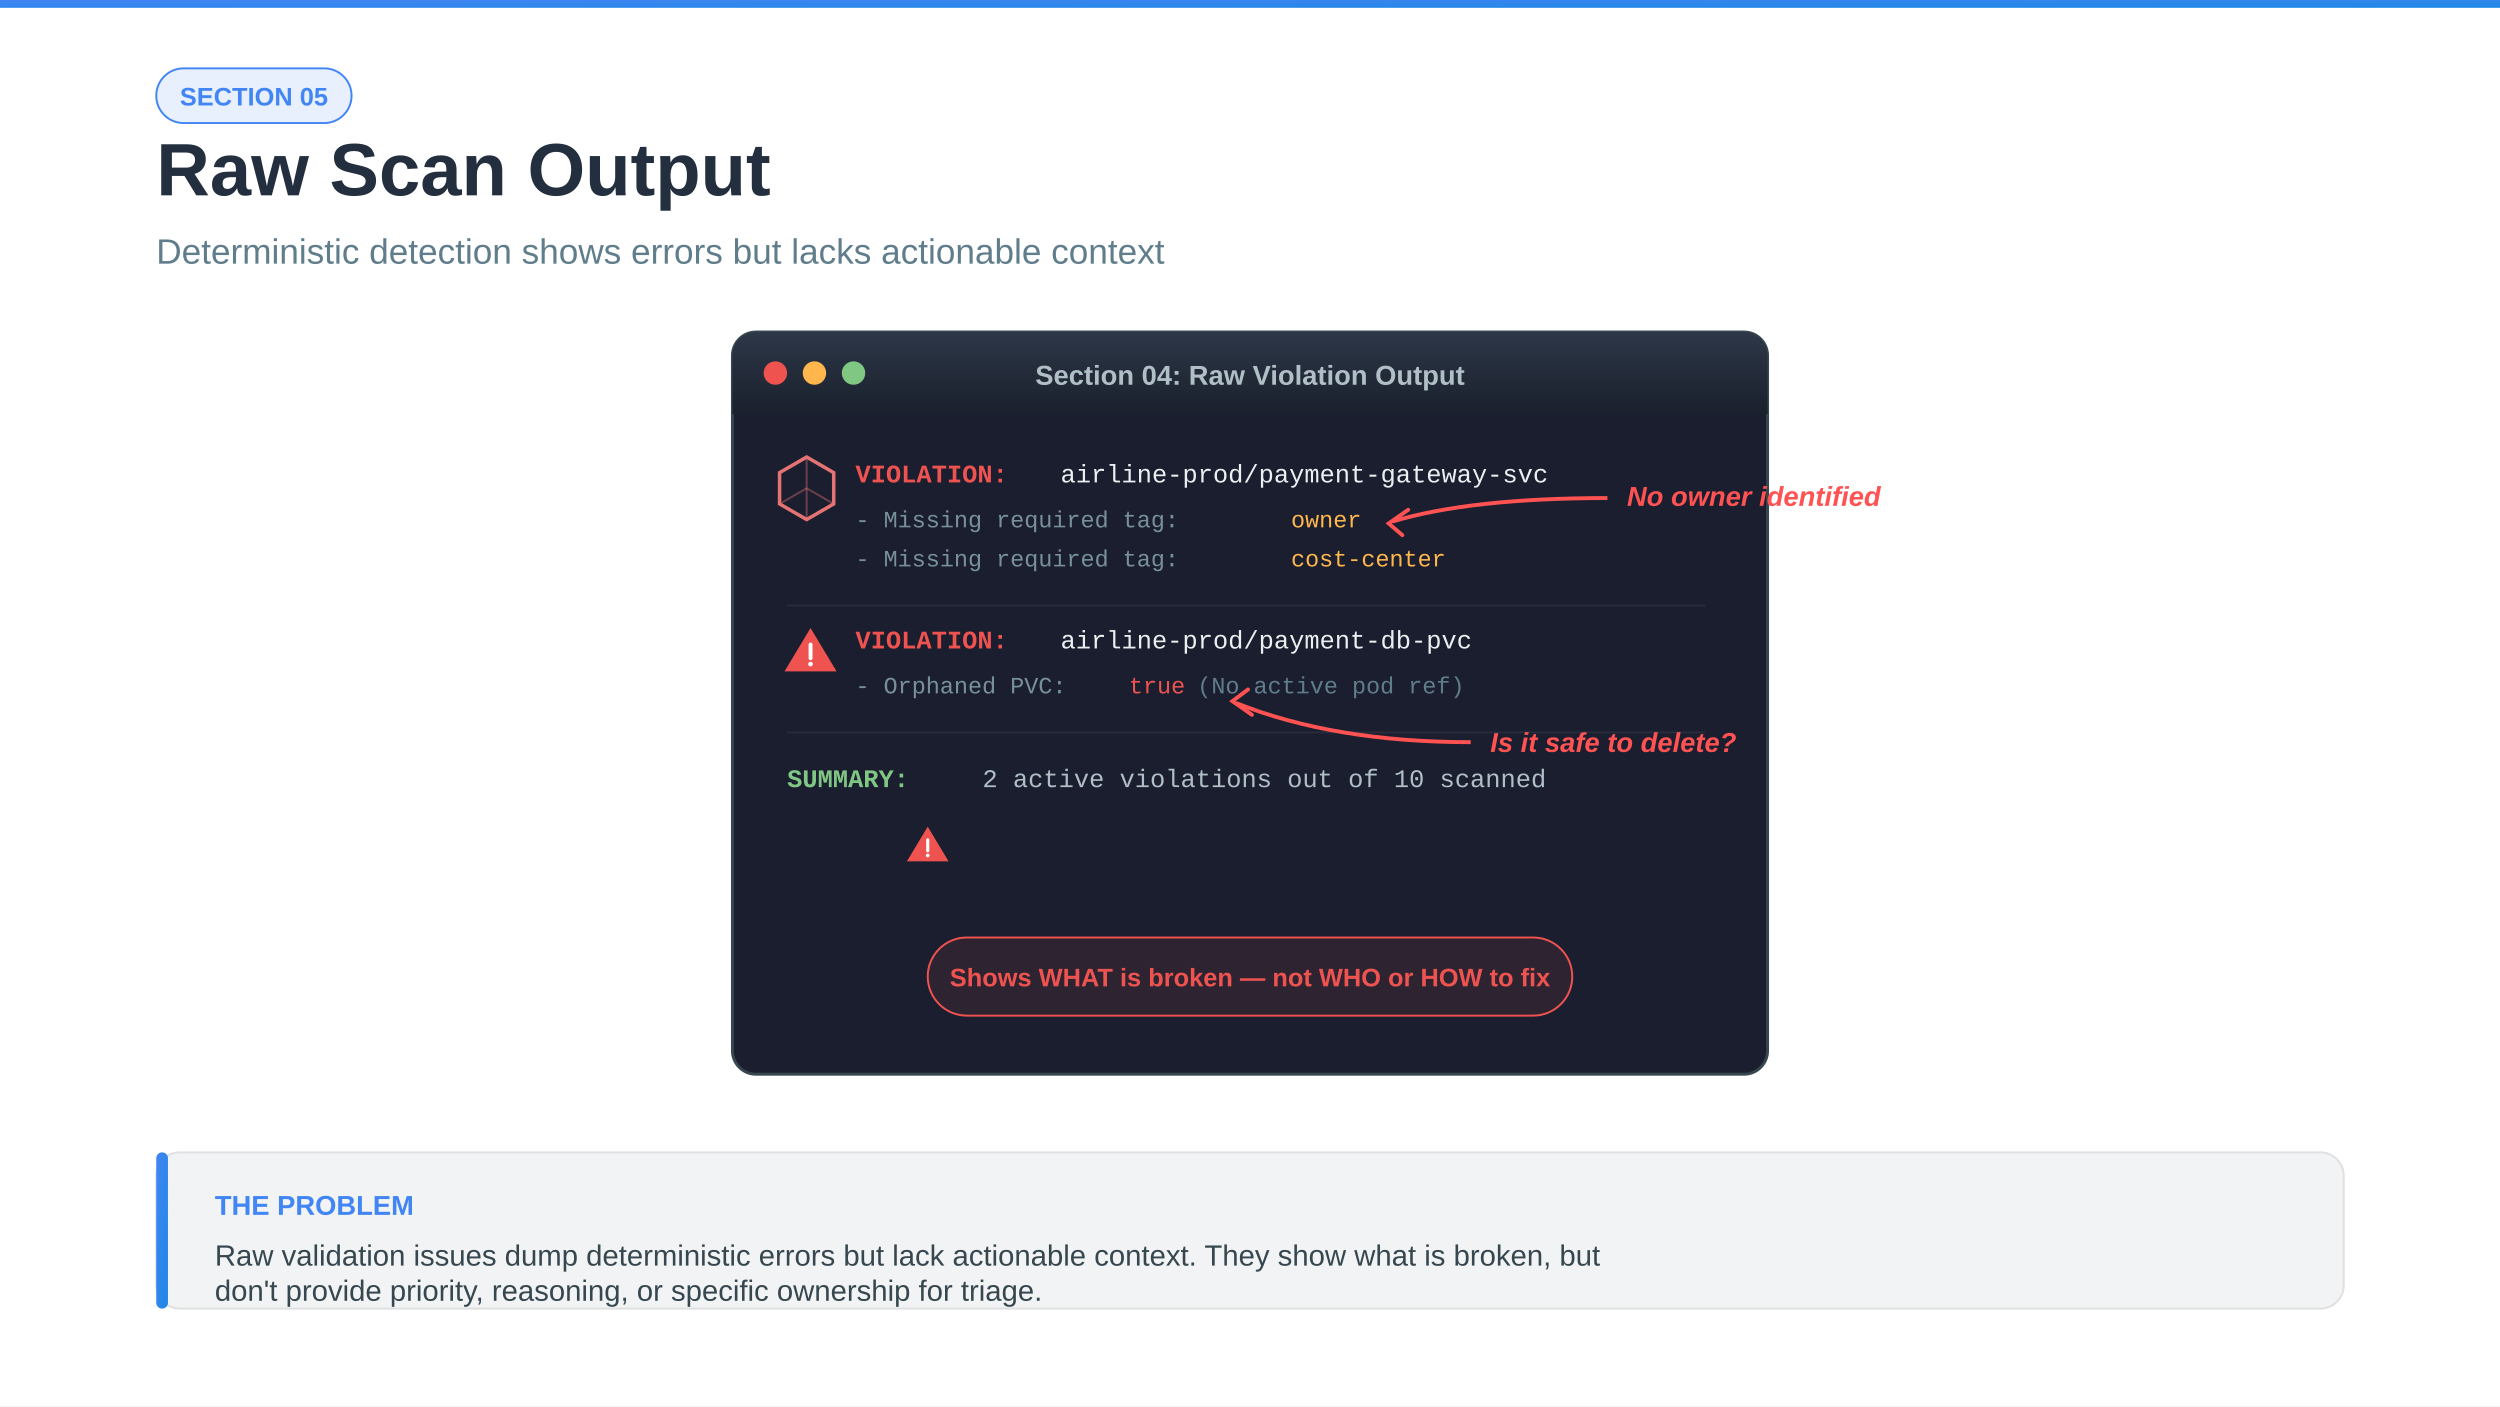
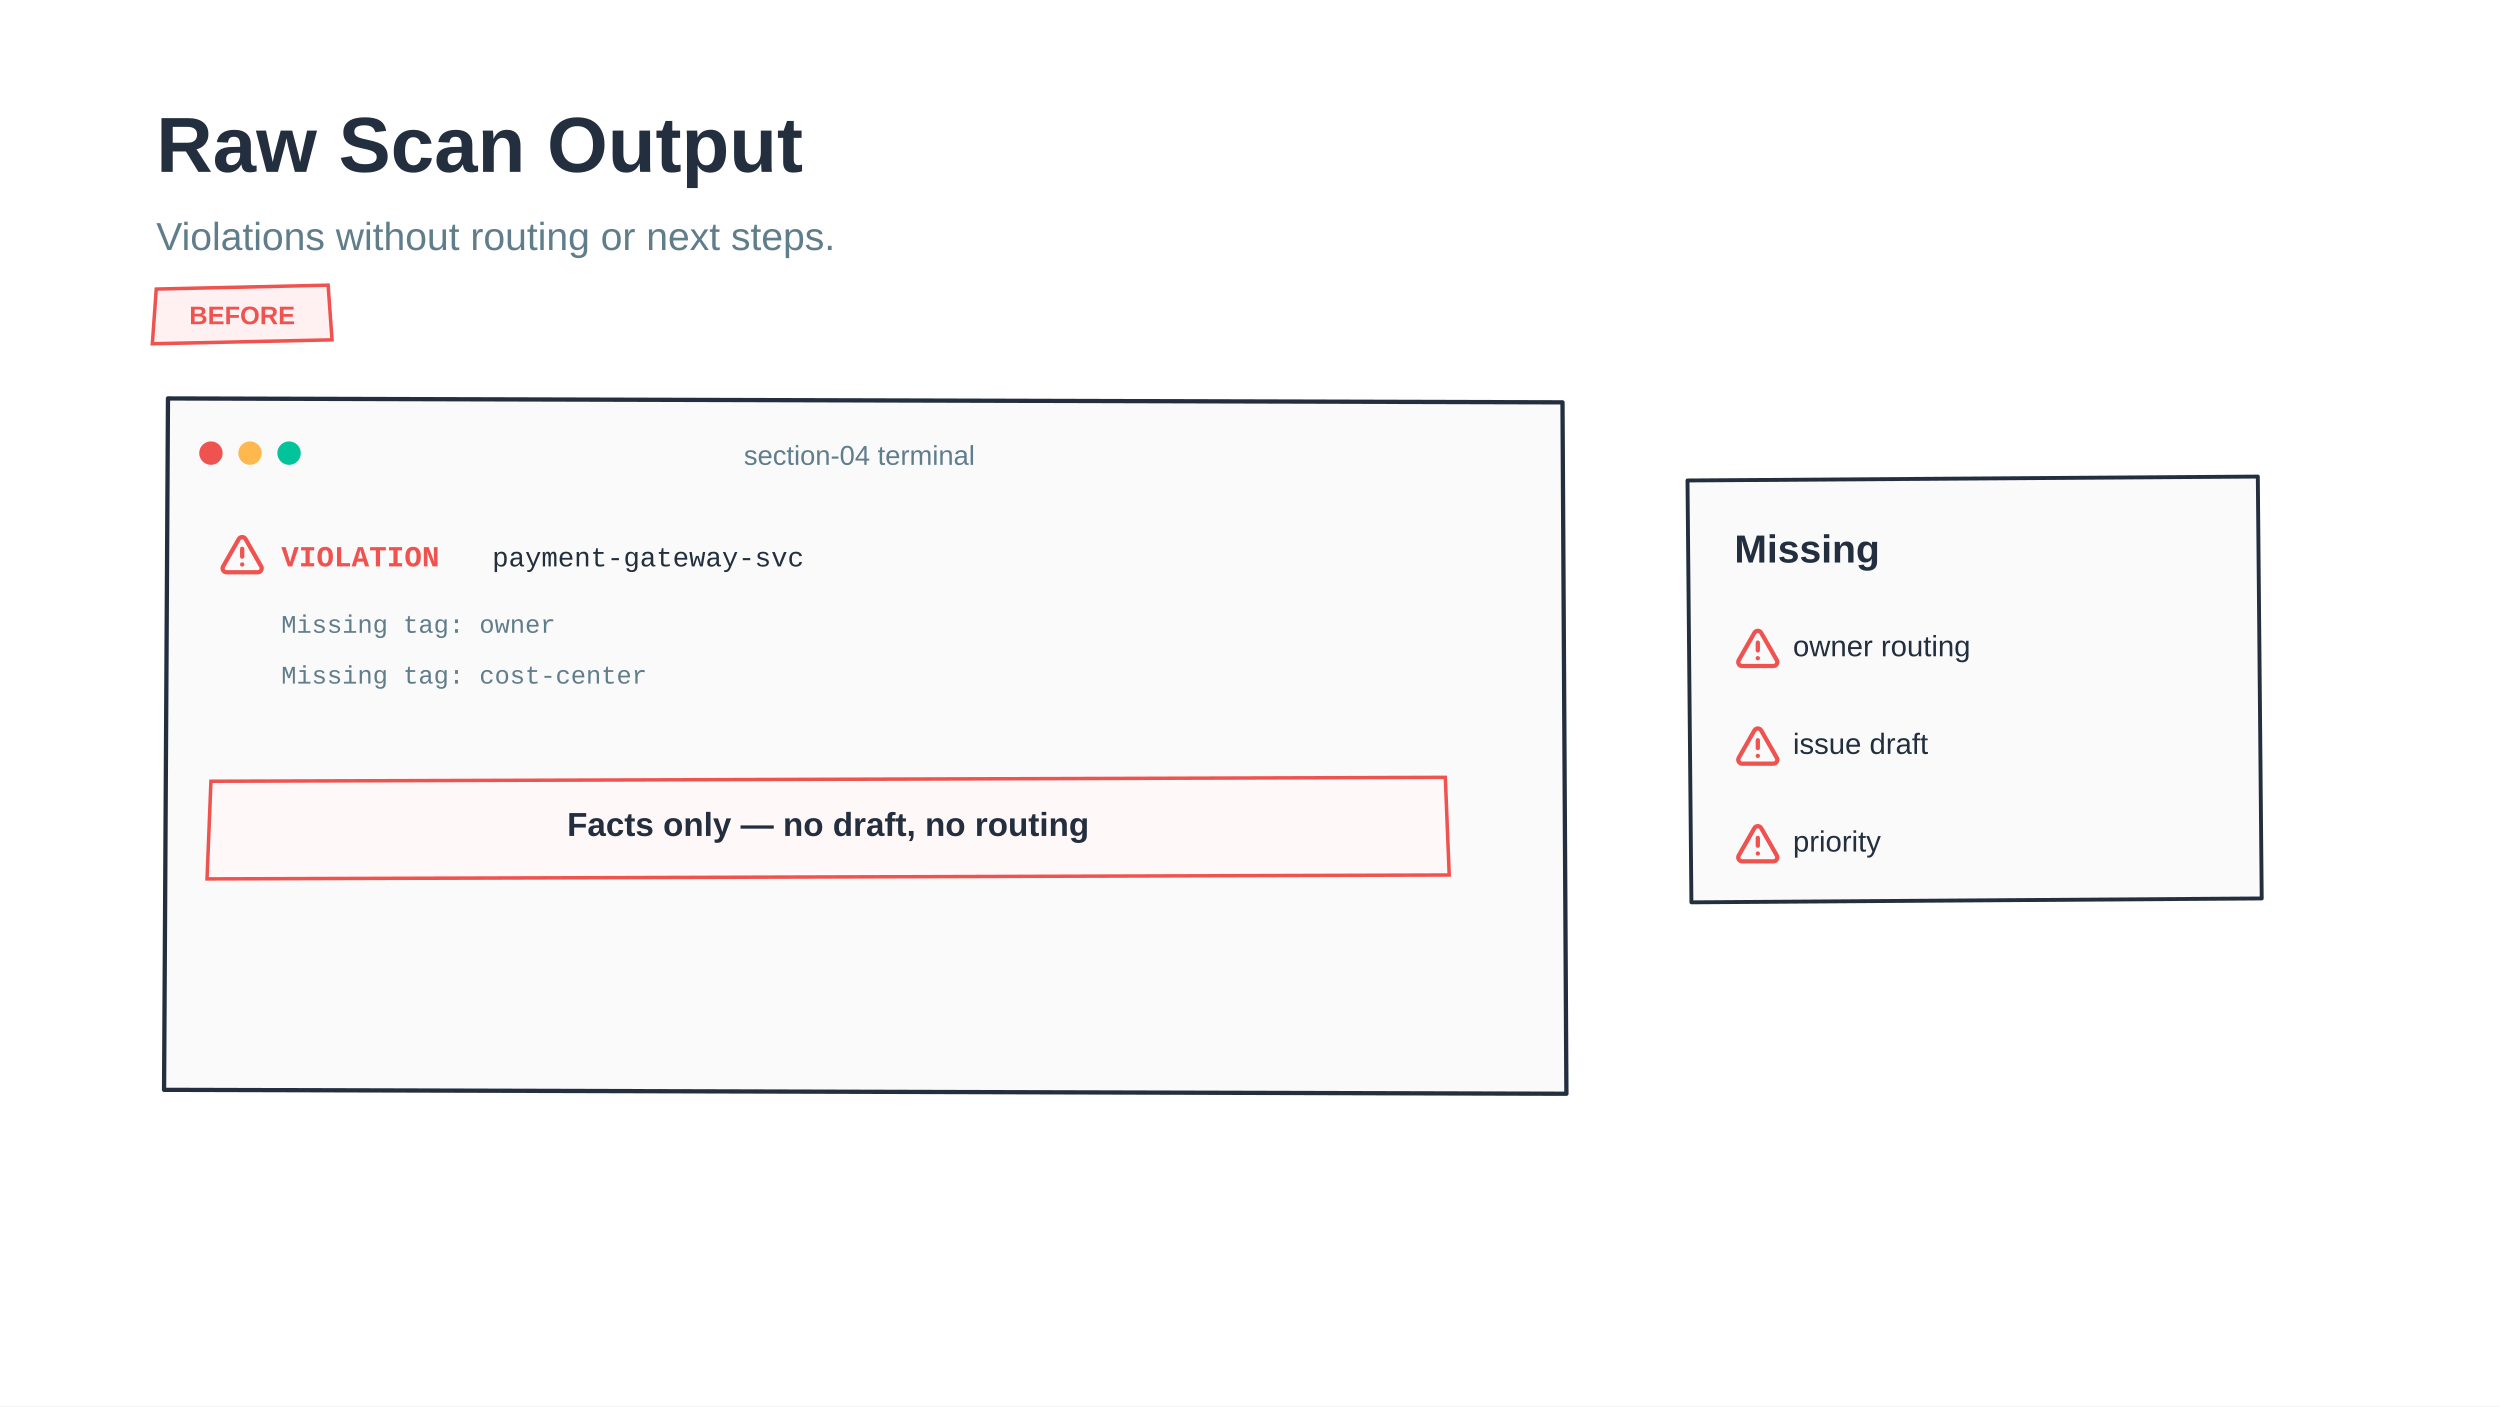
<svg xmlns="http://www.w3.org/2000/svg" viewBox="0 0 1280 720" width="100%" height="100%">
  <defs>
-     <linearGradient id="accent-blue" x1="0" y1="0" x2="1" y2="1">
-       <stop offset="0%" stop-color="#4285F4" />
-       <stop offset="100%" stop-color="#1E88E5" />
-     </linearGradient>
-     <linearGradient id="ide-header" x1="0" y1="0" x2="0" y2="1">
-       <stop offset="0%" stop-color="#2D3748" />
-       <stop offset="100%" stop-color="#1A202C" />
-     </linearGradient>
-     <g id="icon-pod">
-       <polygon points="0,-16 13.86,-8 13.86,8 0,16 -13.86,8 -13.86,-8" fill="none" stroke="#E57373" stroke-width="1.8" />
-       <line x1="0" y1="-16" x2="0" y2="16" stroke="#E57373" stroke-width="1" opacity="0.4" />
-       <line x1="0" y1="0" x2="13.86" y2="8" stroke="#E57373" stroke-width="1" opacity="0.4" />
-       <line x1="0" y1="0" x2="-13.86" y2="8" stroke="#E57373" stroke-width="1" opacity="0.4" />
-     </g>
-     <g id="icon-warning">
-       <polygon points="0,-12 12,8 -12,8" fill="#EF5350" stroke="#EF5350" stroke-width="1.5" />
-       <circle cx="0" cy="5" r="1.2" fill="#ffffff" />
-       <line x1="0" y1="-5" x2="0" y2="2" stroke="#ffffff" stroke-width="2" stroke-linecap="round" />
+     <g id="lucide-triangle-alert">
+       <path d="m21.73 18-8-14a2 2 0 0 0-3.48 0l-8 14A2 2 0 0 0 4 21h16a2 2 0 0 0 1.73-3" fill="none" stroke="#EF5350" stroke-width="2.2" stroke-linecap="round" stroke-linejoin="round" />
+       <path d="M12 9v4" fill="none" stroke="#EF5350" stroke-width="2.2" stroke-linecap="round" stroke-linejoin="round" />
+       <path d="M12 17h.01" fill="none" stroke="#EF5350" stroke-width="2.2" stroke-linecap="round" stroke-linejoin="round" />
    </g>
  </defs>
  <rect width="1280" height="720" fill="#FFFFFF" />
-   <rect x="0" y="0" width="1280" height="4" fill="url(#accent-blue)" />
-   <rect x="80" y="35" width="100" height="28" rx="14" fill="#E8F0FE" stroke="#4285F4" stroke-width="1" />
-   <text x="130" y="54" font-family="Arial, sans-serif" font-size="13" font-weight="bold" fill="#4285F4" text-anchor="middle">SECTION 05</text>
-   <text x="80" y="100" font-family="Arial, sans-serif" font-size="38" font-weight="bold" fill="#232F3E">Raw Scan Output</text>
-   <text x="80" y="135" font-family="Arial, sans-serif" font-size="18" fill="#607D8B">Deterministic detection shows errors but lacks actionable context</text>
-   <g transform="translate(375, 170)">
-     <rect width="530" height="380" rx="12" fill="#1A1E2E" stroke="#37474F" stroke-width="1.5" />
-     <path d="M 0 12 A 12 12 0 0 1 12 0 L 518 0 A 12 12 0 0 1 530 12 L 530 42 L 0 42 Z" fill="url(#ide-header)" />
-     <circle cx="22" cy="21" r="6" fill="#EF5350" />
-     <circle cx="42" cy="21" r="6" fill="#FFB74D" />
-     <circle cx="62" cy="21" r="6" fill="#81C784" />
-     <text x="265" y="27" font-family="Arial, sans-serif" font-size="14" font-weight="bold" fill="#B0BEC5" text-anchor="middle">Section 04: Raw Violation Output</text>
-     <g transform="translate(28, 65)">
-       <use href="#icon-pod" x="10" y="15" />
-       <text x="35" y="12" font-family="Courier New, monospace" font-size="13" font-weight="bold" fill="#EF5350">VIOLATION:</text>
-       <text x="140" y="12" font-family="Courier New, monospace" font-size="13" fill="#ECEFF1">airline-prod/payment-gateway-svc</text>
-       <text x="35" y="35" font-family="Courier New, monospace" font-size="12" fill="#78909C">  - Missing required tag:</text>
-       <text x="258" y="35" font-family="Courier New, monospace" font-size="12" fill="#FFB74D">owner</text>
-       <text x="35" y="55" font-family="Courier New, monospace" font-size="12" fill="#78909C">  - Missing required tag:</text>
-       <text x="258" y="55" font-family="Courier New, monospace" font-size="12" fill="#FFB74D">cost-center</text>
-       <line x1="0" y1="75" x2="470" y2="75" stroke="rgba(255,255,255,0.06)" stroke-width="1" />
-       <use href="#icon-warning" x="12" y="100" />
-       <text x="35" y="97" font-family="Courier New, monospace" font-size="13" font-weight="bold" fill="#EF5350">VIOLATION:</text>
-       <text x="140" y="97" font-family="Courier New, monospace" font-size="13" fill="#ECEFF1">airline-prod/payment-db-pvc</text>
-       <text x="35" y="120" font-family="Courier New, monospace" font-size="12" fill="#78909C">  - Orphaned PVC:</text>
-       <text x="175" y="120" font-family="Courier New, monospace" font-size="12" fill="#EF5350">true</text>
-       <text x="210" y="120" font-family="Courier New, monospace" font-size="12" fill="#607D8B">(No active pod ref)</text>
-       <line x1="0" y1="140" x2="470" y2="140" stroke="rgba(255,255,255,0.06)" stroke-width="1" />
-       <text x="0" y="168" font-family="Courier New, monospace" font-size="13" fill="#81C784" font-weight="bold">SUMMARY:</text>
-       <text x="100" y="168" font-family="Courier New, monospace" font-size="13" fill="#B0BEC5">2 active violations out of 10 scanned</text>
-       <path d="M 420 20 Q 350 20 310 32" fill="none" stroke="#FF5252" stroke-width="2" />
-       <path d="M 318 26 L 308 33 L 315 39" fill="none" stroke="#FF5252" stroke-width="2" stroke-linecap="round" />
-       <text x="430" y="24" font-family="Arial, sans-serif" font-style="italic" font-size="14" font-weight="bold" fill="#FF5252">No owner identified</text>
-       <path d="M 350 145 Q 280 145 230 125" fill="none" stroke="#FF5252" stroke-width="2" />
-       <path d="M 238 131 L 228 124 L 236 118" fill="none" stroke="#FF5252" stroke-width="2" stroke-linecap="round" />
-       <text x="360" y="150" font-family="Arial, sans-serif" font-style="italic" font-size="14" font-weight="bold" fill="#FF5252">Is it safe to delete?</text>
+   <g id="anim-titlebar">
+     <text x="80" y="88" font-family="Arial, sans-serif" font-size="40" font-weight="bold" fill="#232F3E">Raw Scan Output</text>
+     <text x="80" y="128" font-family="Arial, sans-serif" font-size="20" fill="#607D8B">Violations without routing or next steps.</text>
+     <path d="M 80 148 L 168 146 L 170 174 L 78 176 Z" fill="#FFF0F2" stroke="#EF5350" stroke-width="1.8" stroke-linecap="round" />
+     <text x="124" y="166" font-family="Arial, sans-serif" font-size="13" font-weight="bold" fill="#EF5350" text-anchor="middle">BEFORE</text>
+   </g>
+   <g id="anim-terminal" transform="translate(80,200)">
+     <path d="M 6 4 L 720 6 L 722 360 L 4 358 Z" fill="#FAFAFA" stroke="#232F3E" stroke-width="2.2" stroke-linecap="round" stroke-linejoin="round" />
+     <circle cx="28" cy="32" r="6" fill="#EF5350" />
+     <circle cx="48" cy="32" r="6" fill="#FFB84D" />
+     <circle cx="68" cy="32" r="6" fill="#02C39A" />
+     <text x="360" y="38" font-family="Arial, sans-serif" font-size="14" fill="#607D8B" text-anchor="middle">section-04 terminal</text>
+     <g transform="translate(32,72)">
+       <use href="#lucide-triangle-alert" x="0" y="0" width="22" height="22" />
+       <text x="32" y="18" font-family="Courier New, monospace" font-size="15" font-weight="bold" fill="#EF5350">VIOLATION</text>
+       <text x="140" y="18" font-family="Courier New, monospace" font-size="14" fill="#232F3E">payment-gateway-svc</text>
+       <text x="32" y="52" font-family="Courier New, monospace" font-size="13" fill="#607D8B">Missing tag: owner</text>
+       <text x="32" y="78" font-family="Courier New, monospace" font-size="13" fill="#607D8B">Missing tag: cost-center</text>
    </g>
-     <rect x="100" y="310" width="330" height="40" rx="20" fill="rgba(239,83,80,0.1)" stroke="#EF5350" stroke-width="1" />
-     <use href="#icon-warning" x="125" y="330" transform="scale(0.8)" />
-     <text x="265" y="335" font-family="Arial, sans-serif" font-size="13" fill="#EF5350" text-anchor="middle" font-weight="bold">Shows WHAT is broken — not WHO or HOW to fix</text>
+     <path d="M 28 200 L 660 198 L 662 248 L 26 250 Z" fill="#FFF8F8" stroke="#EF5350" stroke-width="1.8" stroke-linecap="round" />
+     <text x="344" y="228" font-family="Arial, sans-serif" font-size="17" font-weight="bold" fill="#232F3E" text-anchor="middle">Facts only — no draft, no routing</text>
  </g>
-   <rect x="80" y="590" width="1120" height="80" rx="12" fill="#F1F3F4" stroke="#E0E0E0" stroke-width="1" />
-   <rect x="80" y="590" width="6" height="80" rx="3" fill="url(#accent-blue)" />
-   <text x="110" y="622" font-family="Arial, sans-serif" font-size="14" font-weight="bold" fill="#4285F4">THE PROBLEM</text>
-   <text x="110" y="648" font-family="Arial, sans-serif" font-size="15" fill="#37474F">Raw validation issues dump deterministic errors but lack actionable context. They show what is broken, but</text>
-   <text x="110" y="666" font-family="Arial, sans-serif" font-size="15" fill="#37474F">don't provide priority, reasoning, or specific ownership for triage.</text>
+   <g id="anim-summary" transform="translate(860,240)">
+     <path d="M 4 6 L 296 4 L 298 220 L 6 222 Z" fill="#FAFAFA" stroke="#232F3E" stroke-width="2" stroke-linecap="round" stroke-linejoin="round" />
+     <text x="28" y="48" font-family="Arial, sans-serif" font-size="20" font-weight="bold" fill="#232F3E">Missing</text>
+     <g transform="translate(28,80)">
+       <use href="#lucide-triangle-alert" x="0" y="0" width="20" height="20" />
+       <text x="30" y="16" font-family="Arial, sans-serif" font-size="15" fill="#232F3E">owner routing</text>
+     </g>
+     <g transform="translate(28,130)">
+       <use href="#lucide-triangle-alert" x="0" y="0" width="20" height="20" />
+       <text x="30" y="16" font-family="Arial, sans-serif" font-size="15" fill="#232F3E">issue draft</text>
+     </g>
+     <g transform="translate(28,180)">
+       <use href="#lucide-triangle-alert" x="0" y="0" width="20" height="20" />
+       <text x="30" y="16" font-family="Arial, sans-serif" font-size="15" fill="#232F3E">priority</text>
+     </g>
+   </g>
</svg>
